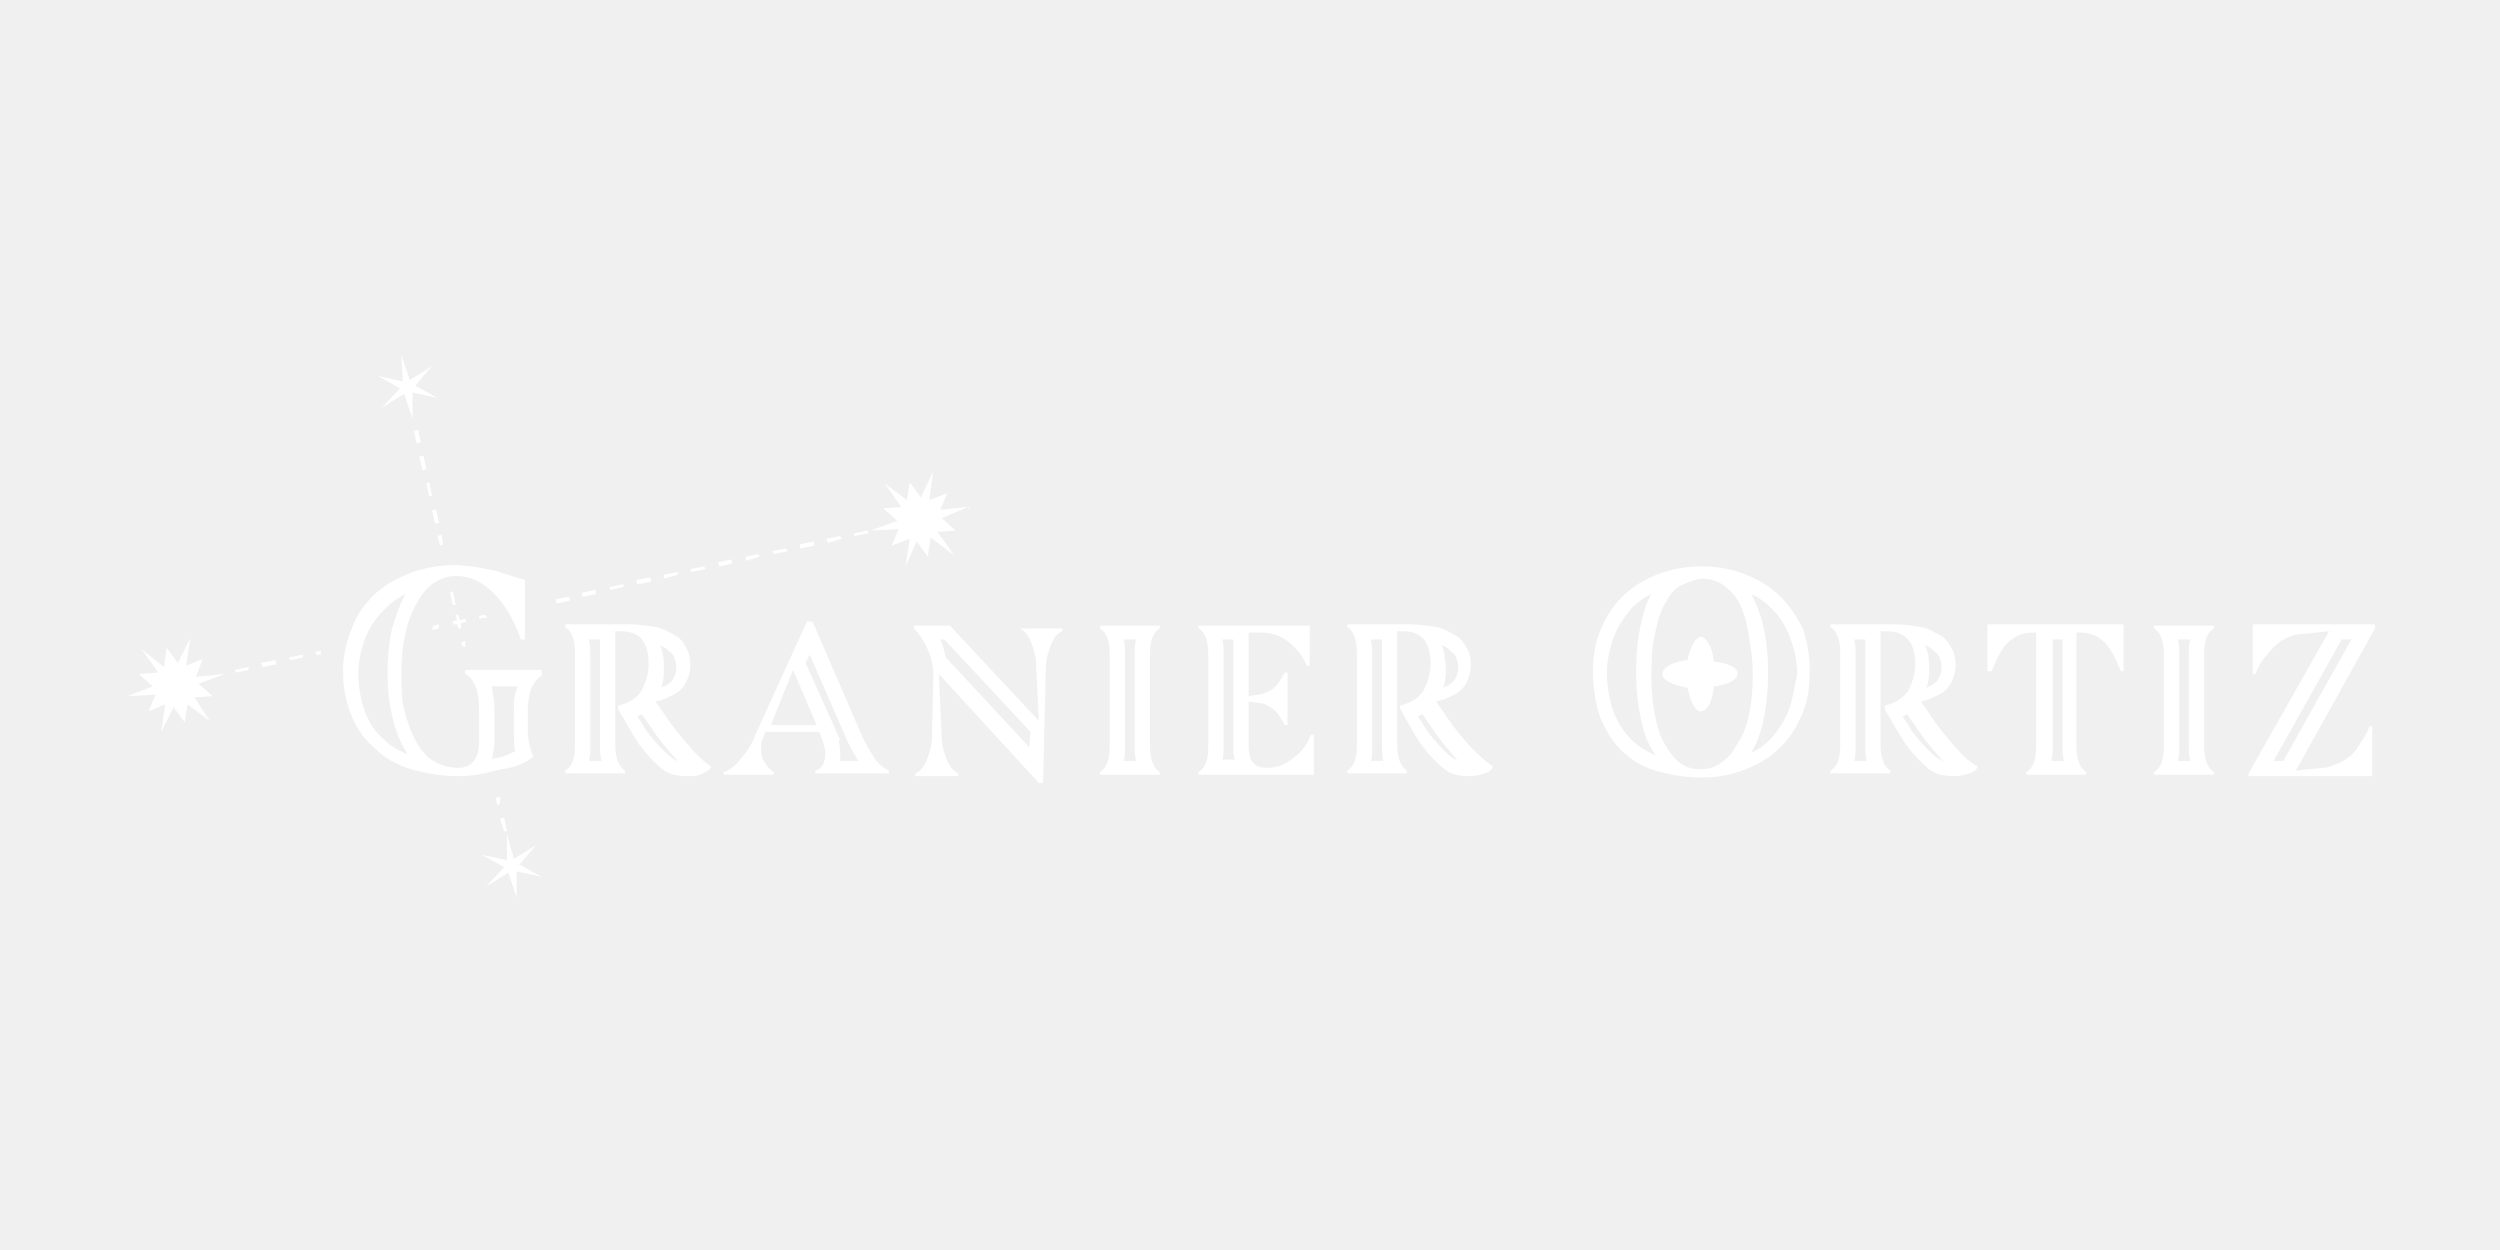
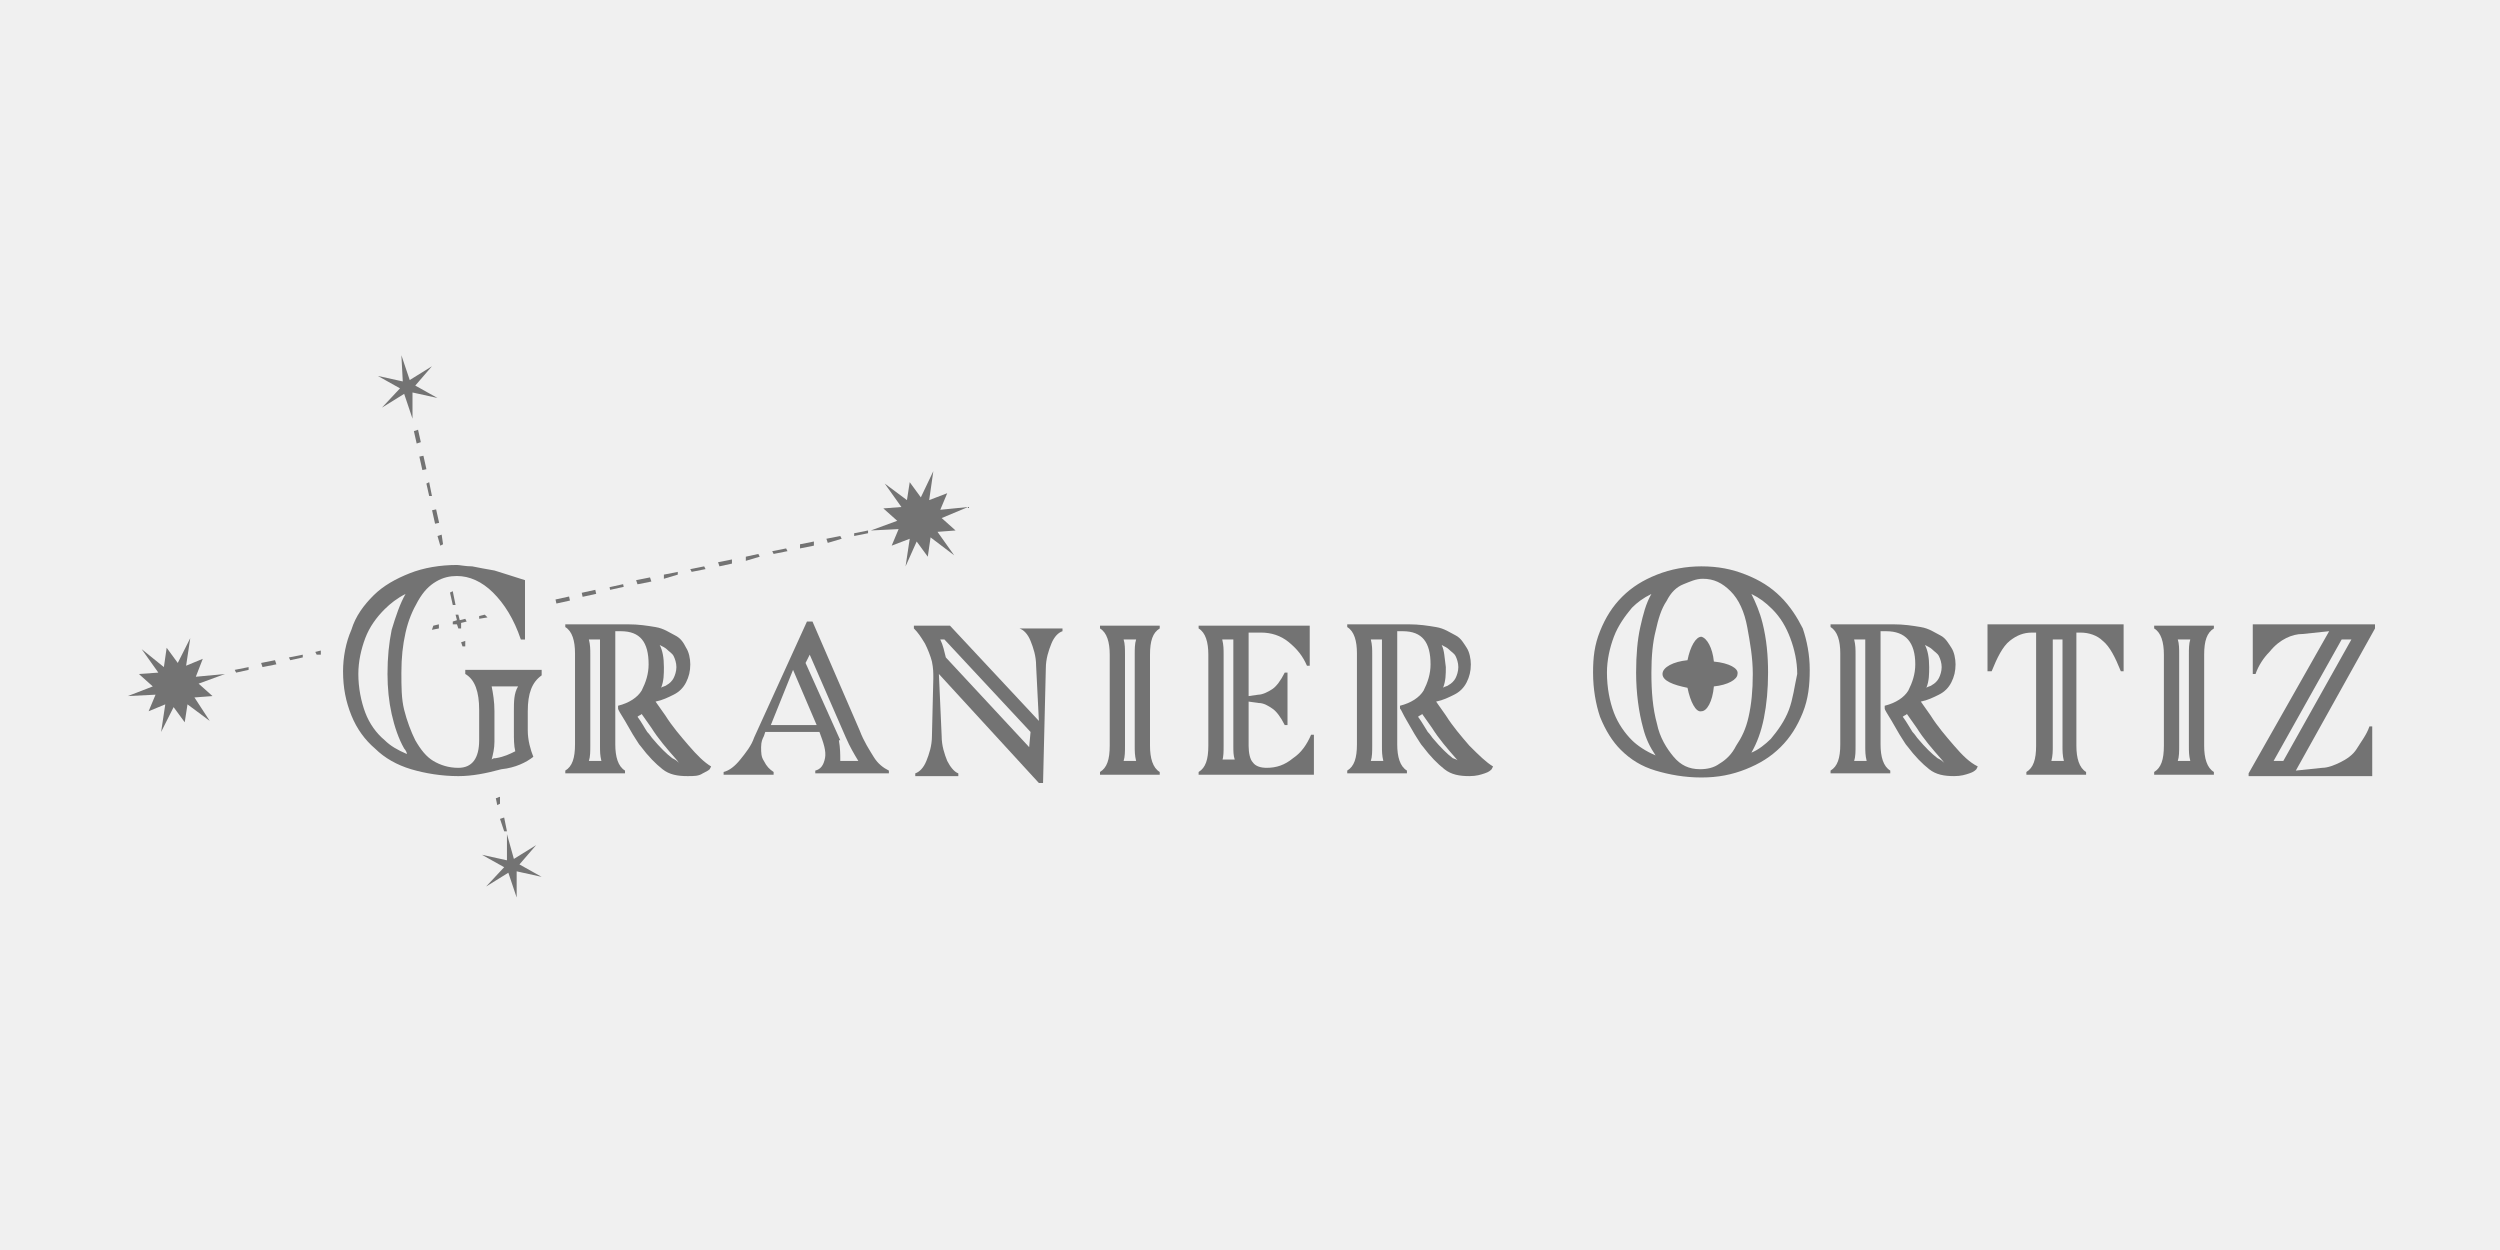
<svg xmlns="http://www.w3.org/2000/svg" width="200" height="100" viewBox="0 0 200 100" fill="none">
-   <mask id="mask0_59_959" style="mask-type:alpha" maskUnits="userSpaceOnUse" x="0" y="0" width="200" height="100">
+   <mask id="mask0_131_1047" style="mask-type:alpha" maskUnits="userSpaceOnUse" x="0" y="0" width="200" height="100">
    <rect width="200" height="100" fill="#D9D9D9" />
  </mask>
-   <g mask="url(#mask0_59_959)">
-     <mask id="mask1_59_959" style="mask-type:luminance" maskUnits="userSpaceOnUse" x="10" y="28" width="180" height="44">
+   <g mask="url(#mask0_131_1047)">
+     <mask id="mask1_131_1047" style="mask-type:luminance" maskUnits="userSpaceOnUse" x="10" y="28" width="180" height="44">
      <path d="M190 28.196H10V71.804H190V28.196Z" fill="white" />
    </mask>
-     <g mask="url(#mask1_59_959)">
-       <path d="M15.667 54.14L16.222 52.705L14.889 53.257L15.222 51.049L14.222 53.036L13.333 51.822L13.111 53.367L11.333 51.932L12.667 53.809L11.111 53.919L12.222 54.913L10.222 55.686L12.444 55.575L11.889 56.9L13.222 56.348L12.889 58.556L13.889 56.569L14.778 57.783L15 56.348L16.778 57.673L15.556 55.796L17 55.686L15.889 54.692L18 53.919L15.667 54.14Z" fill="white" />
-       <path d="M73.334 43.321L74.223 44.535L74.445 42.99L76.334 44.425L75 42.548L76.445 42.438L75.334 41.444L77.445 40.561L75.223 40.782L75.778 39.457L74.334 40.009L74.667 37.691L73.667 39.788L72.778 38.574L72.556 40.009L70.778 38.684L72.112 40.561L70.667 40.672L71.778 41.665L69.667 42.438L71.889 42.328L71.334 43.652L72.778 43.1L72.445 45.308L73.334 43.321Z" fill="white" />
-       <path d="M32 31.067L30.555 32.612L32.333 31.508L33 33.495V31.398L35 31.839L33.222 30.846L34.556 29.3L32.778 30.404L32.111 28.417L32.222 30.515L30.222 30.073L32 31.067Z" fill="white" />
-       <path d="M39.666 63.856L39.778 64.408L40 64.297V63.745C39.889 63.745 39.778 63.856 39.666 63.856Z" fill="white" />
-       <path d="M37 51.712H37.222V51.27L36.889 51.381L37 51.712Z" fill="white" />
-       <path d="M34.556 39.678L34.334 38.574L34.111 38.684L34.334 39.678H34.556Z" fill="white" />
-       <path d="M34.89 40.749L34.565 40.82L34.805 41.898L35.13 41.827L34.89 40.749Z" fill="white" />
-       <path d="M33.873 36.458L33.548 36.529L33.788 37.607L34.113 37.536L33.873 36.458Z" fill="white" />
-       <path d="M35.222 43.653L35.444 43.542L35.333 42.769L35 42.88L35.222 43.653Z" fill="white" />
-       <path d="M33.111 34.489L33.333 35.483L33.666 35.373L33.444 34.379L33.111 34.489Z" fill="white" />
-       <path d="M40.556 66.505L40.333 65.401L40 65.511L40.333 66.505H40.556Z" fill="white" />
-       <path d="M36.222 47.295L35.999 47.406L36.222 48.399H36.444L36.222 47.295Z" fill="white" />
-       <path d="M69.445 42.659V42.438L68.334 42.659V42.879L69.445 42.659Z" fill="white" />
-       <path d="M25.334 52.373H25.667C25.667 52.263 25.667 52.153 25.667 52.042L25.223 52.153L25.334 52.373Z" fill="white" />
-       <path d="M67.333 43.1L67.222 42.879L66.111 43.1L66.222 43.431L67.333 43.1Z" fill="white" />
-       <path d="M45.525 47.721L44.44 47.959L44.512 48.283L45.597 48.044L45.525 47.721Z" fill="white" />
-       <path d="M20.889 53.036L21 53.367L22.111 53.146L22 52.815L20.889 53.036Z" fill="white" />
-       <path d="M23.111 52.595L23.223 52.816L24.222 52.595V52.374L23.111 52.595Z" fill="white" />
-       <path d="M18.777 53.589L18.889 53.809L19.889 53.589V53.368L18.777 53.589Z" fill="white" />
-       <path d="M65.112 43.652V43.321L64.001 43.542V43.873L65.112 43.652Z" fill="white" />
-       <path d="M54.222 45.97V45.749L53.111 45.97V46.301L54.222 45.97Z" fill="white" />
-       <path d="M56.444 45.529L56.333 45.308L55.222 45.529L55.333 45.75L56.444 45.529Z" fill="white" />
-       <path d="M52.111 46.523L52 46.192L50.889 46.413L51 46.744L52.111 46.523Z" fill="white" />
-       <path d="M47.623 47.184L46.538 47.422L46.61 47.746L47.695 47.508L47.623 47.184Z" fill="white" />
-       <path d="M49.849 46.734L48.764 46.973L48.812 47.188L49.897 46.95L49.849 46.734Z" fill="white" />
-       <path d="M60.778 44.535L60.666 44.314L59.666 44.535V44.866L60.778 44.535Z" fill="white" />
-       <path d="M63 44.094L62.889 43.873L61.778 44.094L61.889 44.315L63 44.094Z" fill="white" />
-       <path d="M58.556 44.756L57.445 44.977L57.556 45.308L58.556 45.088V44.756Z" fill="white" />
-       <path d="M34.555 50.386L35.111 50.276V49.945L34.666 50.055L34.555 50.386Z" fill="white" />
-       <path d="M38.334 49.503L39 49.393L38.778 49.172L38.334 49.282V49.503Z" fill="white" />
-       <path d="M37.222 49.503L36.778 49.613L36.667 49.172H36.444L36.556 49.613L36.222 49.724V49.944H36.556L36.667 50.276H36.889V49.834L37.333 49.724L37.222 49.503Z" fill="white" />
-       <path d="M41.556 69.155L42.889 67.609L41.111 68.714L40.556 66.726V68.824L38.556 68.382L40.333 69.376L38.889 70.922L40.667 69.818L41.333 71.805V69.707L43.333 70.149L41.556 69.155Z" fill="white" />
-       <path d="M42.667 60.544C42.444 59.992 42.222 59.219 42.222 58.446V56.901C42.222 55.465 42.555 54.582 43.333 54.03V53.589H37.222V53.92C38 54.361 38.333 55.355 38.333 56.79V59.219C38.333 60.654 37.778 61.427 36.667 61.427C35.889 61.427 35.222 61.206 34.666 60.875C34.111 60.544 33.667 59.992 33.222 59.219C32.889 58.556 32.555 57.673 32.333 56.79C32.111 55.907 32.111 54.913 32.111 53.809C32.111 52.595 32.222 51.601 32.444 50.608C32.667 49.614 33 48.841 33.444 48.069C33.889 47.296 34.333 46.854 34.889 46.523C35.444 46.192 36 46.081 36.555 46.081C37.555 46.081 38.555 46.523 39.444 47.406C40.333 48.289 41.111 49.504 41.667 51.16H42V46.413C41 46.081 40.222 45.861 39.556 45.64C38.889 45.529 38.333 45.419 37.778 45.309C37.222 45.309 36.778 45.198 36.555 45.198C35.222 45.198 33.889 45.419 32.778 45.861C31.666 46.302 30.666 46.854 29.889 47.627C29.111 48.4 28.444 49.283 28.111 50.387C27.667 51.381 27.444 52.595 27.444 53.699C27.444 55.024 27.667 56.128 28.111 57.232C28.555 58.336 29.222 59.219 30 59.881C30.778 60.654 31.778 61.206 32.889 61.537C34 61.869 35.333 62.089 36.667 62.089C37.778 62.089 38.889 61.869 40.111 61.537C41.222 61.427 42.111 60.985 42.667 60.544ZM30.778 59.219C30.111 58.667 29.555 57.894 29.222 57.011C28.889 56.128 28.667 55.024 28.667 53.92C28.667 52.926 28.889 51.932 29.222 51.049C29.555 50.166 30.111 49.393 30.778 48.731C31.222 48.289 31.778 47.848 32.444 47.517C32 48.289 31.666 49.283 31.333 50.387C31.111 51.491 31 52.595 31 53.92C31 55.024 31.111 56.128 31.333 57.121C31.555 58.115 31.889 59.109 32.333 59.881C32.444 59.992 32.555 60.212 32.555 60.323C31.778 59.992 31.222 59.661 30.778 59.219ZM39.333 60.765C39.444 60.323 39.556 59.881 39.556 59.329V56.901C39.556 56.128 39.444 55.465 39.333 54.913H41.444C41.111 55.465 41.111 56.128 41.111 56.901V58.556C41.111 59.109 41.111 59.661 41.222 60.102C40.778 60.323 40.333 60.544 39.666 60.654C39.556 60.654 39.444 60.654 39.333 60.765Z" fill="white" />
-       <path d="M55.111 59.66C54.445 58.887 53.778 58.114 53.223 57.231L52.445 56.127C53 56.017 53.445 55.796 53.889 55.575C54.334 55.354 54.667 55.023 54.889 54.581C55.111 54.14 55.223 53.698 55.223 53.146C55.223 52.705 55.111 52.153 54.889 51.821C54.667 51.38 54.445 51.049 54 50.828C53.556 50.607 53.112 50.276 52.445 50.165C51.778 50.055 51.111 49.945 50.223 49.945H45.223V50.165C45.778 50.497 46.001 51.269 46.001 52.263V59.549C46.001 60.654 45.778 61.316 45.223 61.647V61.868H50.001V61.647C49.445 61.316 49.223 60.543 49.223 59.549V50.497H49.667C51.223 50.497 51.889 51.38 51.889 53.146C51.889 53.919 51.667 54.581 51.334 55.244C51.001 55.796 50.334 56.237 49.445 56.458V56.679C49.445 56.789 49.667 57.121 50.001 57.673C50.334 58.225 50.556 58.666 50.778 58.998C51.001 59.329 51.111 59.549 51.223 59.66C51.889 60.543 52.445 61.095 53 61.537C53.556 61.978 54.223 62.089 55.001 62.089C55.556 62.089 55.889 62.089 56.223 61.868C56.445 61.758 56.667 61.647 56.778 61.537L56.889 61.316C56.334 60.985 55.778 60.433 55.111 59.66ZM52.778 51.601C53 51.711 53.223 51.821 53.334 51.932C53.556 52.153 53.778 52.263 53.889 52.484C54 52.705 54.112 53.036 54.112 53.367C54.112 53.698 54 54.029 53.889 54.25C53.778 54.471 53.556 54.692 53.334 54.802C53.223 54.913 53 54.913 52.889 55.023C53.112 54.471 53.112 53.919 53.112 53.367C53.112 52.594 53 52.042 52.778 51.601ZM47.111 60.874C47.223 60.543 47.223 60.102 47.223 59.66V52.373C47.223 51.932 47.223 51.601 47.111 51.159H48V59.66C48 60.102 48 60.433 48.112 60.874H47.111ZM53.778 60.654C53.334 60.322 52.778 59.77 52.223 59.108C52.112 58.998 52 58.777 51.778 58.556C51.556 58.225 51.334 57.783 51.001 57.342C51.111 57.231 51.223 57.231 51.334 57.121L52.112 58.225C52.667 59.108 53.334 59.881 54.112 60.764C54.223 60.874 54.334 61.095 54.445 61.205C54.223 60.874 54 60.764 53.778 60.654Z" fill="white" />
-       <path d="M69.889 60.544C69.555 59.992 69.111 59.329 68.778 58.446L65 49.724H64.555L60.333 58.998C60.111 59.661 59.666 60.212 59.222 60.765C58.778 61.317 58.333 61.648 57.889 61.758V61.979H61.889V61.758C61.555 61.537 61.333 61.317 61.111 60.875C60.889 60.544 60.889 60.212 60.889 59.771C60.889 59.329 61 59.108 61.111 58.888L61.222 58.556H65.555C65.889 59.44 66.111 60.102 66 60.654C65.889 61.206 65.666 61.537 65.222 61.648V61.868H71.111V61.648C70.666 61.427 70.222 61.096 69.889 60.544ZM61.666 58.005L63.444 53.589L65.333 58.005H61.666ZM67.222 60.875C67.222 60.323 67.222 59.881 67.111 59.219H67.222L64.444 53.036L64.778 52.374L67.666 58.998C68 59.771 68.333 60.323 68.666 60.875H67.222Z" fill="white" />
-       <path d="M81.555 50.276C81.889 50.386 82.222 50.718 82.444 51.27C82.666 51.822 82.889 52.484 82.889 53.257L83.111 57.673L76 50.055H73.111V50.276C73.444 50.607 73.666 50.938 74 51.49C74.222 51.932 74.444 52.484 74.555 52.926C74.666 53.478 74.666 53.809 74.666 54.25L74.555 58.887C74.555 59.66 74.333 60.322 74.111 60.874C73.889 61.426 73.555 61.758 73.222 61.868V62.089H76.666V61.868C76.333 61.758 76 61.316 75.778 60.874C75.555 60.322 75.333 59.66 75.333 58.887L75.111 53.919L83.111 62.641H83.444L83.666 53.478C83.666 52.705 83.889 52.042 84.111 51.49C84.333 50.938 84.666 50.607 85 50.497V50.276H81.444H81.555ZM82.333 59.77L75.666 52.594C75.555 52.153 75.444 51.601 75.222 51.159H75.555L82.444 58.556L82.333 59.77Z" fill="white" />
-       <path d="M88 50.276C88.556 50.607 88.778 51.38 88.778 52.374V59.66C88.778 60.764 88.556 61.426 88 61.758V61.978H92.778V61.758C92.222 61.426 92 60.654 92 59.66V52.374C92 51.27 92.222 50.607 92.778 50.276V50.055H88V50.276ZM89.889 51.159H90.889C90.778 51.49 90.778 51.932 90.778 52.374V59.66C90.778 60.102 90.778 60.433 90.889 60.874H89.889C90 60.543 90 60.102 90 59.66V52.374C90 51.932 90 51.49 89.889 51.159Z" fill="white" />
-       <path d="M103.445 60.654C102.778 61.206 102.111 61.426 101.334 61.426C100.889 61.426 100.445 61.316 100.223 60.985C100 60.764 99.889 60.212 99.889 59.66V56.127L100.667 56.238C101.111 56.238 101.445 56.458 101.778 56.679C102.111 56.9 102.445 57.342 102.778 58.004H103.001V53.809H102.778C102.445 54.471 102.111 54.913 101.778 55.134C101.445 55.354 101 55.575 100.667 55.575L99.889 55.686V50.607H100.889C101.667 50.607 102.445 50.828 103.111 51.38C103.778 51.932 104.223 52.484 104.556 53.257H104.778V50.055H95.889V50.276C96.445 50.607 96.667 51.38 96.667 52.374V59.66C96.667 60.764 96.445 61.426 95.889 61.758V61.978H105.112V58.777H104.889C104.556 59.55 104.111 60.212 103.445 60.654ZM97.778 60.874C97.889 60.543 97.889 60.102 97.889 59.66V52.374C97.889 51.932 97.889 51.601 97.778 51.159H98.667V59.66C98.667 60.102 98.667 60.433 98.778 60.764H97.778V60.874Z" fill="white" />
-       <path d="M117.555 59.66C116.889 58.887 116.222 58.114 115.666 57.231L114.889 56.127C115.445 56.017 115.889 55.796 116.333 55.575C116.778 55.354 117.111 55.023 117.334 54.581C117.555 54.14 117.667 53.698 117.667 53.146C117.667 52.705 117.555 52.153 117.334 51.821C117.111 51.49 116.889 51.049 116.445 50.828C116 50.607 115.556 50.276 114.889 50.165C114.222 50.055 113.555 49.945 112.667 49.945H107.778V50.165C108.334 50.497 108.555 51.269 108.555 52.263V59.549C108.555 60.654 108.334 61.316 107.778 61.647V61.868H112.555V61.647C111.999 61.316 111.778 60.543 111.778 59.549V50.497H112.222C113.777 50.497 114.444 51.38 114.444 53.146C114.444 53.919 114.222 54.581 113.889 55.244C113.555 55.796 112.888 56.237 111.999 56.458V56.679C112.111 56.789 112.222 57.121 112.555 57.673C112.888 58.225 113.111 58.666 113.333 58.998C113.555 59.329 113.667 59.549 113.777 59.66C114.444 60.543 115 61.095 115.556 61.537C116.111 61.978 116.778 62.089 117.555 62.089C118.111 62.089 118.444 61.978 118.777 61.868C119.111 61.758 119.222 61.647 119.333 61.537L119.444 61.316C118.889 60.985 118.333 60.433 117.555 59.66ZM115.333 51.601C115.556 51.711 115.778 51.821 115.889 51.932C116.111 52.153 116.333 52.263 116.445 52.484C116.555 52.705 116.666 53.036 116.666 53.367C116.666 53.698 116.555 54.029 116.445 54.25C116.333 54.471 116.111 54.692 115.889 54.802C115.778 54.913 115.556 54.913 115.445 55.023C115.666 54.471 115.666 53.919 115.666 53.367C115.556 52.594 115.556 52.042 115.333 51.601ZM109.667 60.874C109.777 60.543 109.777 60.102 109.777 59.66V52.373C109.777 51.932 109.777 51.601 109.667 51.159H110.556V59.66C110.556 60.102 110.556 60.433 110.666 60.874H109.667ZM116.222 60.654C115.778 60.322 115.222 59.77 114.667 59.108C114.556 58.998 114.444 58.777 114.222 58.556C114 58.225 113.777 57.783 113.444 57.342C113.555 57.231 113.667 57.231 113.777 57.121L114.556 58.225C115.111 59.108 115.778 59.881 116.555 60.764C116.666 60.874 116.778 61.095 116.889 61.205C116.778 60.874 116.555 60.764 116.222 60.654Z" fill="white" />
-       <path d="M142.445 47.737C141.667 46.964 140.778 46.412 139.667 45.971C138.556 45.529 137.445 45.308 136.112 45.308C134.89 45.308 133.667 45.529 132.556 45.971C131.445 46.412 130.556 46.964 129.778 47.737C129.001 48.51 128.445 49.393 128.001 50.497C127.556 51.601 127.445 52.595 127.445 53.809C127.445 55.134 127.668 56.348 128.001 57.342C128.445 58.446 129.001 59.329 129.667 59.992C130.445 60.764 131.333 61.316 132.445 61.648C133.556 61.979 134.778 62.2 136.112 62.2C137.445 62.2 138.556 61.979 139.667 61.537C140.778 61.096 141.667 60.544 142.445 59.771C143.223 58.998 143.778 58.115 144.223 57.011C144.667 55.907 144.779 54.803 144.779 53.588C144.779 52.374 144.556 51.27 144.223 50.276C143.778 49.393 143.223 48.51 142.445 47.737ZM130.556 59.219C130 58.667 129.445 57.894 129.111 57.011C128.778 56.127 128.556 55.023 128.556 53.809C128.556 52.815 128.778 51.822 129.111 50.939C129.445 50.055 130 49.283 130.556 48.62C131 48.179 131.445 47.847 132.112 47.516C131.667 48.289 131.445 49.172 131.223 50.166C131 51.159 130.889 52.374 130.889 53.809C130.889 55.465 131.112 57.011 131.445 58.225C131.667 59.108 132 59.771 132.445 60.433C131.667 60.102 131 59.66 130.556 59.219ZM138.89 59.66C138.556 60.323 138.111 60.764 137.556 61.095C137.112 61.427 136.556 61.537 136 61.537C135.112 61.537 134.445 61.206 133.89 60.544C133.334 59.881 132.778 58.998 132.556 57.894C132.222 56.679 132.112 55.355 132.112 53.809C132.112 52.484 132.222 51.38 132.445 50.497C132.667 49.503 132.889 48.731 133.334 48.068C133.667 47.406 134.111 46.964 134.667 46.743C135.223 46.523 135.667 46.302 136.223 46.302C137.112 46.302 137.778 46.633 138.445 47.295C139.111 47.958 139.556 48.951 139.779 50.166C140 51.38 140.223 52.595 140.223 53.919C140.223 55.244 140.112 56.348 139.889 57.342C139.667 58.336 139.334 58.998 138.89 59.66ZM143.111 56.79C142.778 57.673 142.222 58.446 141.668 59.108C141.222 59.55 140.667 59.992 140.112 60.212C140.556 59.439 140.889 58.556 141.112 57.452C141.334 56.348 141.445 55.134 141.445 53.809C141.445 52.484 141.334 51.159 141 49.835C140.778 48.951 140.445 48.179 140.112 47.516C140.778 47.847 141.222 48.179 141.778 48.731C142.445 49.393 142.89 50.166 143.223 51.049C143.556 51.932 143.778 52.926 143.778 53.919C143.556 54.913 143.445 55.907 143.111 56.79Z" fill="white" />
-       <path d="M156.333 59.66C155.666 58.887 155 58.114 154.444 57.231L153.667 56.127C154.221 56.017 154.666 55.796 155.11 55.575C155.555 55.354 155.889 55.023 156.111 54.581C156.333 54.14 156.444 53.698 156.444 53.146C156.444 52.705 156.333 52.153 156.111 51.821C155.889 51.49 155.666 51.049 155.222 50.828C154.777 50.607 154.333 50.276 153.667 50.165C152.999 50.055 152.333 49.945 151.444 49.945H146.444V50.165C146.999 50.497 147.222 51.269 147.222 52.263V59.549C147.222 60.654 146.999 61.316 146.444 61.647V61.868H151.222V61.647C150.666 61.316 150.444 60.543 150.444 59.549V50.497H150.889C152.444 50.497 153.222 51.38 153.222 53.146C153.222 53.919 152.999 54.581 152.666 55.244C152.333 55.796 151.666 56.237 150.777 56.458V56.679C150.777 56.789 151 57.121 151.333 57.673C151.666 58.225 151.889 58.666 152.111 58.998C152.333 59.329 152.444 59.549 152.555 59.66C153.222 60.543 153.777 61.095 154.333 61.537C154.889 61.978 155.555 62.089 156.333 62.089C156.888 62.089 157.222 61.978 157.555 61.868C157.888 61.758 158 61.647 158.111 61.537L158.221 61.316C157.555 60.985 156.999 60.433 156.333 59.66ZM154 51.601C154.221 51.711 154.444 51.821 154.555 51.932C154.777 52.153 155 52.263 155.11 52.484C155.222 52.705 155.333 53.036 155.333 53.367C155.333 53.698 155.222 54.029 155.11 54.25C155 54.471 154.777 54.692 154.555 54.802C154.444 54.913 154.221 54.913 154.111 55.023C154.333 54.471 154.333 53.919 154.333 53.367C154.333 52.594 154.221 52.042 154 51.601ZM148.332 60.874C148.444 60.543 148.444 60.102 148.444 59.66V52.373C148.444 51.932 148.444 51.601 148.332 51.159H149.221V59.66C149.221 60.102 149.221 60.433 149.333 60.874H148.332ZM155 60.654C154.555 60.322 154 59.77 153.444 59.108C153.333 58.998 153.222 58.777 152.999 58.556C152.778 58.225 152.555 57.783 152.222 57.342C152.333 57.231 152.444 57.231 152.555 57.121L153.333 58.225C153.888 59.108 154.555 59.881 155.333 60.764C155.444 60.874 155.555 61.095 155.666 61.205C155.444 60.874 155.222 60.764 155 60.654Z" fill="white" />
-       <path d="M159.111 53.698H159.333C159.778 52.594 160.222 51.711 160.778 51.269C161.334 50.828 161.888 50.607 162.555 50.607H162.889V59.66C162.889 60.764 162.667 61.426 162.111 61.758V61.978H166.888V61.758C166.334 61.426 166.111 60.654 166.111 59.66V50.607H166.444C167.111 50.607 167.777 50.828 168.222 51.269C168.778 51.711 169.222 52.594 169.666 53.698H169.889V49.945H159V53.698H159.111ZM164.222 59.66V51.159H165V59.66C165 60.102 165 60.433 165.111 60.874H164.111C164.222 60.433 164.222 60.102 164.222 59.66Z" fill="white" />
-       <path d="M172.333 50.276C172.889 50.607 173.111 51.38 173.111 52.374V59.66C173.111 60.764 172.889 61.426 172.333 61.758V61.978H177.111V61.758C176.556 61.426 176.333 60.654 176.333 59.66V52.374C176.333 51.27 176.556 50.607 177.111 50.276V50.055H172.333V50.276ZM174.223 51.159H175.223C175.111 51.49 175.111 51.932 175.111 52.374V59.66C175.111 60.102 175.111 60.433 175.223 60.874H174.223C174.334 60.543 174.334 60.102 174.334 59.66V52.374C174.334 51.932 174.334 51.49 174.223 51.159Z" fill="white" />
-       <path d="M190 49.945H180.222V53.919H180.444C180.667 53.257 181.111 52.594 181.556 52.153C182 51.601 182.444 51.269 182.889 51.049C183.333 50.828 183.778 50.717 184.222 50.717L186.333 50.497L179.889 61.868V62.089H189.778V58.114H189.555C189.334 58.777 188.889 59.329 188.555 59.881C188.222 60.433 187.666 60.764 187.222 60.985C186.777 61.205 186.222 61.426 185.777 61.426L183.666 61.647L190 50.276V49.945ZM182.666 60.874H181.889L187.333 51.159H188.111L182.666 60.874Z" fill="white" />
-       <path d="M137.111 52.926C137.001 51.822 136.556 51.049 136.112 50.939C135.667 50.939 135.222 51.711 135 52.815C133.889 52.926 133 53.367 133 53.919C133 54.471 133.889 54.803 135 55.023C135.222 56.127 135.667 57.011 136.112 56.9C136.556 56.9 137.001 56.127 137.111 54.913C138.223 54.803 139 54.361 139 53.919C139.112 53.478 138.334 53.036 137.111 52.926Z" fill="white" />
+     <g mask="url(#mask1_131_1047)">
+       <path d="M15.667 54.14L16.222 52.705L14.889 53.257L15.222 51.049L14.222 53.036L13.333 51.822L13.111 53.367L11.333 51.932L12.667 53.809L11.111 53.919L12.222 54.913L10.222 55.686L12.444 55.575L11.889 56.9L13.222 56.348L12.889 58.556L13.889 56.569L14.778 57.783L15 56.348L16.778 57.673L15.556 55.796L17 55.686L15.889 54.692L18 53.919L15.667 54.14Z" fill="#737373" />
+       <path d="M73.334 43.321L74.223 44.536L74.445 42.99L76.334 44.425L75 42.548L76.445 42.438L75.334 41.445L77.445 40.561L75.223 40.782L75.778 39.457L74.334 40.009L74.667 37.691L73.667 39.789L72.778 38.574L72.556 40.009L70.778 38.684L72.112 40.561L70.667 40.672L71.778 41.665L69.667 42.438L71.889 42.328L71.334 43.653L72.778 43.101L72.445 45.309L73.334 43.321Z" fill="#737373" />
+       <path d="M32 31.067L30.555 32.612L32.333 31.508L33 33.495V31.398L35 31.839L33.222 30.846L34.556 29.3L32.778 30.404L32.111 28.417L32.222 30.515L30.222 30.073L32 31.067Z" fill="#737373" />
+       <path d="M39.666 63.856L39.778 64.408L40 64.298V63.746C39.889 63.746 39.778 63.856 39.666 63.856Z" fill="#737373" />
+       <path d="M37 51.712H37.222V51.27L36.889 51.381L37 51.712Z" fill="#737373" />
+       <path d="M34.556 39.678L34.334 38.574L34.111 38.685L34.334 39.678H34.556Z" fill="#737373" />
+       <path d="M34.89 40.749L34.565 40.821L34.805 41.898L35.13 41.827L34.89 40.749Z" fill="#737373" />
+       <path d="M33.873 36.458L33.548 36.529L33.788 37.607L34.113 37.536L33.873 36.458Z" fill="#737373" />
+       <path d="M35.222 43.653L35.444 43.542L35.333 42.77L35 42.88L35.222 43.653Z" fill="#737373" />
+       <path d="M33.111 34.489L33.333 35.483L33.666 35.373L33.444 34.379L33.111 34.489Z" fill="#737373" />
+       <path d="M40.556 66.505L40.333 65.401L40 65.511L40.333 66.505H40.556Z" fill="#737373" />
+       <path d="M36.222 47.295L35.999 47.406L36.222 48.399H36.444L36.222 47.295Z" fill="#737373" />
+       <path d="M69.445 42.659V42.438L68.334 42.659V42.88L69.445 42.659Z" fill="#737373" />
+       <path d="M25.334 52.374H25.667C25.667 52.263 25.667 52.153 25.667 52.042L25.223 52.153L25.334 52.374Z" fill="#737373" />
+       <path d="M67.333 43.1L67.222 42.879L66.111 43.1L66.222 43.431L67.333 43.1Z" fill="#737373" />
+       <path d="M45.525 47.721L44.44 47.959L44.512 48.283L45.597 48.045L45.525 47.721Z" fill="#737373" />
+       <path d="M20.889 53.036L21 53.367L22.111 53.147L22 52.815L20.889 53.036Z" fill="#737373" />
+       <path d="M23.111 52.595L23.223 52.816L24.222 52.595V52.374L23.111 52.595Z" fill="#737373" />
+       <path d="M18.777 53.589L18.889 53.81L19.889 53.589V53.368L18.777 53.589Z" fill="#737373" />
+       <path d="M65.112 43.652V43.321L64.001 43.542V43.873L65.112 43.652Z" fill="#737373" />
+       <path d="M54.222 45.97V45.749L53.111 45.97V46.302L54.222 45.97Z" fill="#737373" />
+       <path d="M56.444 45.529L56.333 45.308L55.222 45.529L55.333 45.75L56.444 45.529Z" fill="#737373" />
+       <path d="M52.111 46.523L52 46.192L50.889 46.413L51 46.744L52.111 46.523Z" fill="#737373" />
+       <path d="M47.623 47.185L46.538 47.423L46.61 47.746L47.695 47.508L47.623 47.185Z" fill="#737373" />
+       <path d="M49.849 46.734L48.764 46.973L48.812 47.188L49.897 46.95L49.849 46.734Z" fill="#737373" />
+       <path d="M60.778 44.535L60.666 44.315L59.666 44.535V44.866L60.778 44.535Z" fill="#737373" />
+       <path d="M63 44.094L62.889 43.873L61.778 44.094L61.889 44.315L63 44.094Z" fill="#737373" />
+       <path d="M58.556 44.756L57.445 44.977L57.556 45.308L58.556 45.088V44.756Z" fill="#737373" />
+       <path d="M34.555 50.386L35.111 50.276V49.945L34.666 50.055L34.555 50.386Z" fill="#737373" />
+       <path d="M38.334 49.503L39 49.393L38.778 49.172L38.334 49.282V49.503Z" fill="#737373" />
+       <path d="M37.222 49.503L36.778 49.614L36.667 49.172H36.444L36.556 49.614L36.222 49.724V49.945H36.556L36.667 50.276H36.889V49.834L37.333 49.724L37.222 49.503Z" fill="#737373" />
+       <path d="M41.556 69.155L42.889 67.61L41.111 68.714L40.556 66.727V68.824L38.556 68.383L40.333 69.376L38.889 70.922L40.667 69.818L41.333 71.805V69.707L43.333 70.149L41.556 69.155Z" fill="#737373" />
+       <path d="M42.667 60.544C42.444 59.992 42.222 59.219 42.222 58.446V56.901C42.222 55.465 42.555 54.582 43.333 54.03V53.589H37.222V53.92C38 54.361 38.333 55.355 38.333 56.79V59.219C38.333 60.654 37.778 61.427 36.667 61.427C35.889 61.427 35.222 61.206 34.666 60.875C34.111 60.544 33.667 59.992 33.222 59.219C32.889 58.557 32.555 57.673 32.333 56.79C32.111 55.907 32.111 54.913 32.111 53.809C32.111 52.595 32.222 51.601 32.444 50.608C32.667 49.614 33 48.841 33.444 48.069C33.889 47.296 34.333 46.854 34.889 46.523C35.444 46.192 36 46.081 36.555 46.081C37.555 46.081 38.555 46.523 39.444 47.406C40.333 48.289 41.111 49.504 41.667 51.16H42V46.413C41 46.081 40.222 45.861 39.556 45.64C38.889 45.529 38.333 45.419 37.778 45.309C37.222 45.309 36.778 45.198 36.555 45.198C35.222 45.198 33.889 45.419 32.778 45.861C31.666 46.302 30.666 46.854 29.889 47.627C29.111 48.4 28.444 49.283 28.111 50.387C27.667 51.381 27.444 52.595 27.444 53.699C27.444 55.024 27.667 56.128 28.111 57.232C28.555 58.336 29.222 59.219 30 59.882C30.778 60.654 31.778 61.206 32.889 61.538C34 61.869 35.333 62.09 36.667 62.09C37.778 62.09 38.889 61.869 40.111 61.538C41.222 61.427 42.111 60.986 42.667 60.544ZM30.778 59.219C30.111 58.667 29.555 57.894 29.222 57.011C28.889 56.128 28.667 55.024 28.667 53.92C28.667 52.926 28.889 51.933 29.222 51.049C29.555 50.166 30.111 49.393 30.778 48.731C31.222 48.289 31.778 47.848 32.444 47.517C32 48.289 31.666 49.283 31.333 50.387C31.111 51.491 31 52.595 31 53.92C31 55.024 31.111 56.128 31.333 57.121C31.555 58.115 31.889 59.109 32.333 59.882C32.444 59.992 32.555 60.213 32.555 60.323C31.778 59.992 31.222 59.661 30.778 59.219ZM39.333 60.765C39.444 60.323 39.556 59.882 39.556 59.329V56.901C39.556 56.128 39.444 55.465 39.333 54.913H41.444C41.111 55.465 41.111 56.128 41.111 56.901V58.557C41.111 59.109 41.111 59.661 41.222 60.102C40.778 60.323 40.333 60.544 39.666 60.654C39.556 60.654 39.444 60.654 39.333 60.765Z" fill="#737373" />
+       <path d="M55.111 59.66C54.445 58.887 53.778 58.114 53.223 57.231L52.445 56.127C53 56.017 53.445 55.796 53.889 55.575C54.334 55.355 54.667 55.023 54.889 54.582C55.111 54.14 55.223 53.699 55.223 53.147C55.223 52.705 55.111 52.153 54.889 51.822C54.667 51.38 54.445 51.049 54 50.828C53.556 50.607 53.112 50.276 52.445 50.166C51.778 50.055 51.111 49.945 50.223 49.945H45.223V50.166C45.778 50.497 46.001 51.27 46.001 52.263V59.55C46.001 60.654 45.778 61.316 45.223 61.647V61.868H50.001V61.647C49.445 61.316 49.223 60.543 49.223 59.55V50.497H49.667C51.223 50.497 51.889 51.38 51.889 53.147C51.889 53.919 51.667 54.582 51.334 55.244C51.001 55.796 50.334 56.238 49.445 56.459V56.679C49.445 56.79 49.667 57.121 50.001 57.673C50.334 58.225 50.556 58.666 50.778 58.998C51.001 59.329 51.111 59.55 51.223 59.66C51.889 60.543 52.445 61.095 53 61.537C53.556 61.979 54.223 62.089 55.001 62.089C55.556 62.089 55.889 62.089 56.223 61.868C56.445 61.758 56.667 61.647 56.778 61.537L56.889 61.316C56.334 60.985 55.778 60.433 55.111 59.66ZM52.778 51.601C53 51.711 53.223 51.822 53.334 51.932C53.556 52.153 53.778 52.263 53.889 52.484C54 52.705 54.112 53.036 54.112 53.367C54.112 53.699 54 54.03 53.889 54.25C53.778 54.471 53.556 54.692 53.334 54.803C53.223 54.913 53 54.913 52.889 55.023C53.112 54.471 53.112 53.919 53.112 53.367C53.112 52.594 53 52.042 52.778 51.601ZM47.111 60.874C47.223 60.543 47.223 60.102 47.223 59.66V52.374C47.223 51.932 47.223 51.601 47.111 51.159H48V59.66C48 60.102 48 60.433 48.112 60.874H47.111ZM53.778 60.654C53.334 60.322 52.778 59.77 52.223 59.108C52.112 58.998 52 58.777 51.778 58.556C51.556 58.225 51.334 57.783 51.001 57.342C51.111 57.231 51.223 57.231 51.334 57.121L52.112 58.225C52.667 59.108 53.334 59.881 54.112 60.764C54.223 60.874 54.334 61.095 54.445 61.206C54.223 60.874 54 60.764 53.778 60.654Z" fill="#737373" />
+       <path d="M69.889 60.544C69.555 59.992 69.111 59.33 68.778 58.446L65 49.725H64.555L60.333 58.998C60.111 59.661 59.666 60.213 59.222 60.765C58.778 61.317 58.333 61.648 57.889 61.758V61.979H61.889V61.758C61.555 61.538 61.333 61.317 61.111 60.875C60.889 60.544 60.889 60.213 60.889 59.771C60.889 59.33 61 59.109 61.111 58.888L61.222 58.557H65.555C65.889 59.44 66.111 60.102 66 60.654C65.889 61.206 65.666 61.538 65.222 61.648V61.869H71.111V61.648C70.666 61.427 70.222 61.096 69.889 60.544ZM61.666 58.005L63.444 53.589L65.333 58.005H61.666ZM67.222 60.875C67.222 60.323 67.222 59.882 67.111 59.219H67.222L64.444 53.037L64.778 52.374L67.666 58.998C68 59.771 68.333 60.323 68.666 60.875H67.222Z" fill="#737373" />
+       <path d="M81.555 50.276C81.889 50.386 82.222 50.718 82.444 51.27C82.666 51.822 82.889 52.484 82.889 53.257L83.111 57.673L76 50.055H73.111V50.276C73.444 50.607 73.666 50.938 74 51.49C74.222 51.932 74.444 52.484 74.555 52.926C74.666 53.478 74.666 53.809 74.666 54.25L74.555 58.887C74.555 59.66 74.333 60.322 74.111 60.874C73.889 61.426 73.555 61.758 73.222 61.868V62.089H76.666V61.868C76.333 61.758 76 61.316 75.778 60.874C75.555 60.322 75.333 59.66 75.333 58.887L75.111 53.919L83.111 62.641H83.444L83.666 53.478C83.666 52.705 83.889 52.042 84.111 51.49C84.333 50.938 84.666 50.607 85 50.497V50.276H81.444H81.555ZM82.333 59.77L75.666 52.594C75.555 52.153 75.444 51.601 75.222 51.159H75.555L82.444 58.556L82.333 59.77Z" fill="#737373" />
+       <path d="M88 50.276C88.556 50.607 88.778 51.38 88.778 52.374V59.66C88.778 60.764 88.556 61.426 88 61.758V61.978H92.778V61.758C92.222 61.426 92 60.654 92 59.66V52.374C92 51.27 92.222 50.607 92.778 50.276V50.055H88V50.276ZM89.889 51.159H90.889C90.778 51.49 90.778 51.932 90.778 52.374V59.66C90.778 60.102 90.778 60.433 90.889 60.874H89.889C90 60.543 90 60.102 90 59.66V52.374C90 51.932 90 51.49 89.889 51.159Z" fill="#737373" />
+       <path d="M103.445 60.654C102.778 61.206 102.111 61.426 101.334 61.426C100.889 61.426 100.445 61.316 100.223 60.985C100 60.764 99.889 60.212 99.889 59.66V56.127L100.667 56.238C101.111 56.238 101.445 56.458 101.778 56.679C102.111 56.9 102.445 57.342 102.778 58.004H103.001V53.809H102.778C102.445 54.471 102.111 54.913 101.778 55.134C101.445 55.354 101 55.575 100.667 55.575L99.889 55.686V50.607H100.889C101.667 50.607 102.445 50.828 103.111 51.38C103.778 51.932 104.223 52.484 104.556 53.257H104.778V50.055H95.889V50.276C96.445 50.607 96.667 51.38 96.667 52.374V59.66C96.667 60.764 96.445 61.426 95.889 61.758V61.978H105.112V58.777H104.889C104.556 59.55 104.111 60.212 103.445 60.654ZM97.778 60.874C97.889 60.543 97.889 60.102 97.889 59.66V52.374C97.889 51.932 97.889 51.601 97.778 51.159H98.667V59.66C98.667 60.102 98.667 60.433 98.778 60.764H97.778V60.874Z" fill="#737373" />
+       <path d="M117.555 59.66C116.889 58.887 116.222 58.114 115.666 57.231L114.889 56.127C115.445 56.017 115.889 55.796 116.333 55.575C116.778 55.355 117.111 55.023 117.334 54.582C117.555 54.14 117.667 53.699 117.667 53.147C117.667 52.705 117.555 52.153 117.334 51.822C117.111 51.49 116.889 51.049 116.445 50.828C116 50.607 115.556 50.276 114.889 50.166C114.222 50.055 113.555 49.945 112.667 49.945H107.778V50.166C108.334 50.497 108.555 51.27 108.555 52.263V59.55C108.555 60.654 108.334 61.316 107.778 61.647V61.868H112.555V61.647C111.999 61.316 111.778 60.543 111.778 59.55V50.497H112.222C113.777 50.497 114.444 51.38 114.444 53.147C114.444 53.919 114.222 54.582 113.889 55.244C113.555 55.796 112.888 56.238 111.999 56.459V56.679C112.111 56.79 112.222 57.121 112.555 57.673C112.888 58.225 113.111 58.666 113.333 58.998C113.555 59.329 113.667 59.55 113.777 59.66C114.444 60.543 115 61.095 115.556 61.537C116.111 61.979 116.778 62.089 117.555 62.089C118.111 62.089 118.444 61.978 118.777 61.868C119.111 61.758 119.222 61.647 119.333 61.537L119.444 61.316C118.889 60.985 118.333 60.433 117.555 59.66ZM115.333 51.601C115.556 51.711 115.778 51.822 115.889 51.932C116.111 52.153 116.333 52.263 116.445 52.484C116.555 52.705 116.666 53.036 116.666 53.367C116.666 53.699 116.555 54.03 116.445 54.25C116.333 54.471 116.111 54.692 115.889 54.803C115.778 54.913 115.556 54.913 115.445 55.023C115.666 54.471 115.666 53.919 115.666 53.367C115.556 52.594 115.556 52.042 115.333 51.601ZM109.667 60.874C109.777 60.543 109.777 60.102 109.777 59.66V52.374C109.777 51.932 109.777 51.601 109.667 51.159H110.556V59.66C110.556 60.102 110.556 60.433 110.666 60.874H109.667ZM116.222 60.654C115.778 60.322 115.222 59.77 114.667 59.108C114.556 58.998 114.444 58.777 114.222 58.556C114 58.225 113.777 57.783 113.444 57.342C113.555 57.231 113.667 57.231 113.777 57.121L114.556 58.225C115.111 59.108 115.778 59.881 116.555 60.764C116.666 60.874 116.778 61.095 116.889 61.206C116.778 60.874 116.555 60.764 116.222 60.654Z" fill="#737373" />
+       <path d="M142.445 47.737C141.667 46.964 140.778 46.412 139.667 45.971C138.556 45.529 137.445 45.308 136.112 45.308C134.89 45.308 133.667 45.529 132.556 45.971C131.445 46.412 130.556 46.964 129.778 47.737C129.001 48.51 128.445 49.393 128.001 50.497C127.556 51.601 127.445 52.594 127.445 53.809C127.445 55.134 127.668 56.348 128.001 57.342C128.445 58.446 129.001 59.329 129.667 59.991C130.445 60.764 131.333 61.316 132.445 61.647C133.556 61.978 134.778 62.199 136.112 62.199C137.445 62.199 138.556 61.978 139.667 61.537C140.778 61.095 141.667 60.543 142.445 59.77C143.223 58.998 143.778 58.114 144.223 57.011C144.667 55.907 144.779 54.803 144.779 53.588C144.779 52.374 144.556 51.27 144.223 50.276C143.778 49.393 143.223 48.51 142.445 47.737ZM130.556 59.219C130 58.666 129.445 57.894 129.111 57.011C128.778 56.127 128.556 55.023 128.556 53.809C128.556 52.815 128.778 51.822 129.111 50.938C129.445 50.055 130 49.282 130.556 48.62C131 48.178 131.445 47.847 132.112 47.516C131.667 48.289 131.445 49.172 131.223 50.166C131 51.159 130.889 52.374 130.889 53.809C130.889 55.465 131.112 57.011 131.445 58.225C131.667 59.108 132 59.77 132.445 60.433C131.667 60.102 131 59.66 130.556 59.219ZM138.89 59.66C138.556 60.322 138.111 60.764 137.556 61.095C137.112 61.426 136.556 61.537 136 61.537C135.112 61.537 134.445 61.206 133.89 60.543C133.334 59.881 132.778 58.998 132.556 57.894C132.222 56.679 132.112 55.355 132.112 53.809C132.112 52.484 132.222 51.38 132.445 50.497C132.667 49.503 132.889 48.73 133.334 48.068C133.667 47.406 134.111 46.964 134.667 46.743C135.223 46.523 135.667 46.302 136.223 46.302C137.112 46.302 137.778 46.633 138.445 47.295C139.111 47.958 139.556 48.951 139.779 50.166C140 51.38 140.223 52.594 140.223 53.919C140.223 55.244 140.112 56.348 139.889 57.342C139.667 58.335 139.334 58.998 138.89 59.66ZM143.111 56.79C142.778 57.673 142.222 58.446 141.668 59.108C141.222 59.55 140.667 59.991 140.112 60.212C140.556 59.439 140.889 58.556 141.112 57.452C141.334 56.348 141.445 55.134 141.445 53.809C141.445 52.484 141.334 51.159 141 49.834C140.778 48.951 140.445 48.178 140.112 47.516C140.778 47.847 141.222 48.178 141.778 48.73C142.445 49.393 142.89 50.166 143.223 51.049C143.556 51.932 143.778 52.926 143.778 53.919C143.556 54.913 143.445 55.907 143.111 56.79Z" fill="#737373" />
+       <path d="M156.333 59.66C155.666 58.887 155 58.114 154.444 57.231L153.667 56.127C154.221 56.017 154.666 55.796 155.11 55.575C155.555 55.355 155.889 55.023 156.111 54.582C156.333 54.14 156.444 53.699 156.444 53.147C156.444 52.705 156.333 52.153 156.111 51.822C155.889 51.49 155.666 51.049 155.222 50.828C154.777 50.607 154.333 50.276 153.667 50.166C152.999 50.055 152.333 49.945 151.444 49.945H146.444V50.166C146.999 50.497 147.222 51.27 147.222 52.263V59.55C147.222 60.654 146.999 61.316 146.444 61.647V61.868H151.222V61.647C150.666 61.316 150.444 60.543 150.444 59.55V50.497H150.889C152.444 50.497 153.222 51.38 153.222 53.147C153.222 53.919 152.999 54.582 152.666 55.244C152.333 55.796 151.666 56.238 150.777 56.459V56.679C150.777 56.79 151 57.121 151.333 57.673C151.666 58.225 151.889 58.666 152.111 58.998C152.333 59.329 152.444 59.55 152.555 59.66C153.222 60.543 153.777 61.095 154.333 61.537C154.889 61.979 155.555 62.089 156.333 62.089C156.888 62.089 157.222 61.978 157.555 61.868C157.888 61.758 158 61.647 158.111 61.537L158.221 61.316C157.555 60.985 156.999 60.433 156.333 59.66ZM154 51.601C154.221 51.711 154.444 51.822 154.555 51.932C154.777 52.153 155 52.263 155.11 52.484C155.222 52.705 155.333 53.036 155.333 53.367C155.333 53.699 155.222 54.03 155.11 54.25C155 54.471 154.777 54.692 154.555 54.803C154.444 54.913 154.221 54.913 154.111 55.023C154.333 54.471 154.333 53.919 154.333 53.367C154.333 52.594 154.221 52.042 154 51.601ZM148.332 60.874C148.444 60.543 148.444 60.102 148.444 59.66V52.374C148.444 51.932 148.444 51.601 148.332 51.159H149.221V59.66C149.221 60.102 149.221 60.433 149.333 60.874H148.332ZM155 60.654C154.555 60.322 154 59.77 153.444 59.108C153.333 58.998 153.222 58.777 152.999 58.556C152.778 58.225 152.555 57.783 152.222 57.342C152.333 57.231 152.444 57.231 152.555 57.121L153.333 58.225C153.888 59.108 154.555 59.881 155.333 60.764C155.444 60.874 155.555 61.095 155.666 61.206C155.444 60.874 155.222 60.764 155 60.654Z" fill="#737373" />
+       <path d="M159.111 53.699H159.333C159.778 52.594 160.222 51.711 160.778 51.27C161.334 50.828 161.888 50.607 162.555 50.607H162.889V59.66C162.889 60.764 162.667 61.426 162.111 61.758V61.978H166.888V61.758C166.334 61.426 166.111 60.654 166.111 59.66V50.607H166.444C167.111 50.607 167.777 50.828 168.222 51.27C168.778 51.711 169.222 52.594 169.666 53.699H169.889V49.945H159V53.699H159.111ZM164.222 59.66V51.159H165V59.66C165 60.102 165 60.433 165.111 60.874H164.111C164.222 60.433 164.222 60.102 164.222 59.66Z" fill="#737373" />
+       <path d="M172.333 50.276C172.889 50.607 173.111 51.38 173.111 52.374V59.66C173.111 60.764 172.889 61.426 172.333 61.758V61.978H177.111V61.758C176.556 61.426 176.333 60.654 176.333 59.66V52.374C176.333 51.27 176.556 50.607 177.111 50.276V50.055H172.333V50.276ZM174.223 51.159H175.223C175.111 51.49 175.111 51.932 175.111 52.374V59.66C175.111 60.102 175.111 60.433 175.223 60.874H174.223C174.334 60.543 174.334 60.102 174.334 59.66V52.374C174.334 51.932 174.334 51.49 174.223 51.159Z" fill="#737373" />
+       <path d="M190 49.945H180.222V53.919H180.444C180.667 53.257 181.111 52.594 181.556 52.153C182 51.601 182.444 51.27 182.889 51.049C183.333 50.828 183.778 50.718 184.222 50.718L186.333 50.497L179.889 61.868V62.089H189.778V58.114H189.555C189.334 58.777 188.889 59.329 188.555 59.881C188.222 60.433 187.666 60.764 187.222 60.985C186.777 61.206 186.222 61.426 185.777 61.426L183.666 61.647L190 50.276V49.945ZM182.666 60.874H181.889L187.333 51.159H188.111L182.666 60.874Z" fill="#737373" />
+       <path d="M137.111 52.926C137.001 51.822 136.556 51.049 136.112 50.939C135.667 50.939 135.222 51.712 135 52.816C133.889 52.926 133 53.368 133 53.92C133 54.472 133.889 54.803 135 55.024C135.222 56.128 135.667 57.011 136.112 56.901C136.556 56.901 137.001 56.128 137.111 54.913C138.223 54.803 139 54.361 139 53.92C139.112 53.478 138.334 53.037 137.111 52.926Z" fill="#737373" />
    </g>
  </g>
</svg>
